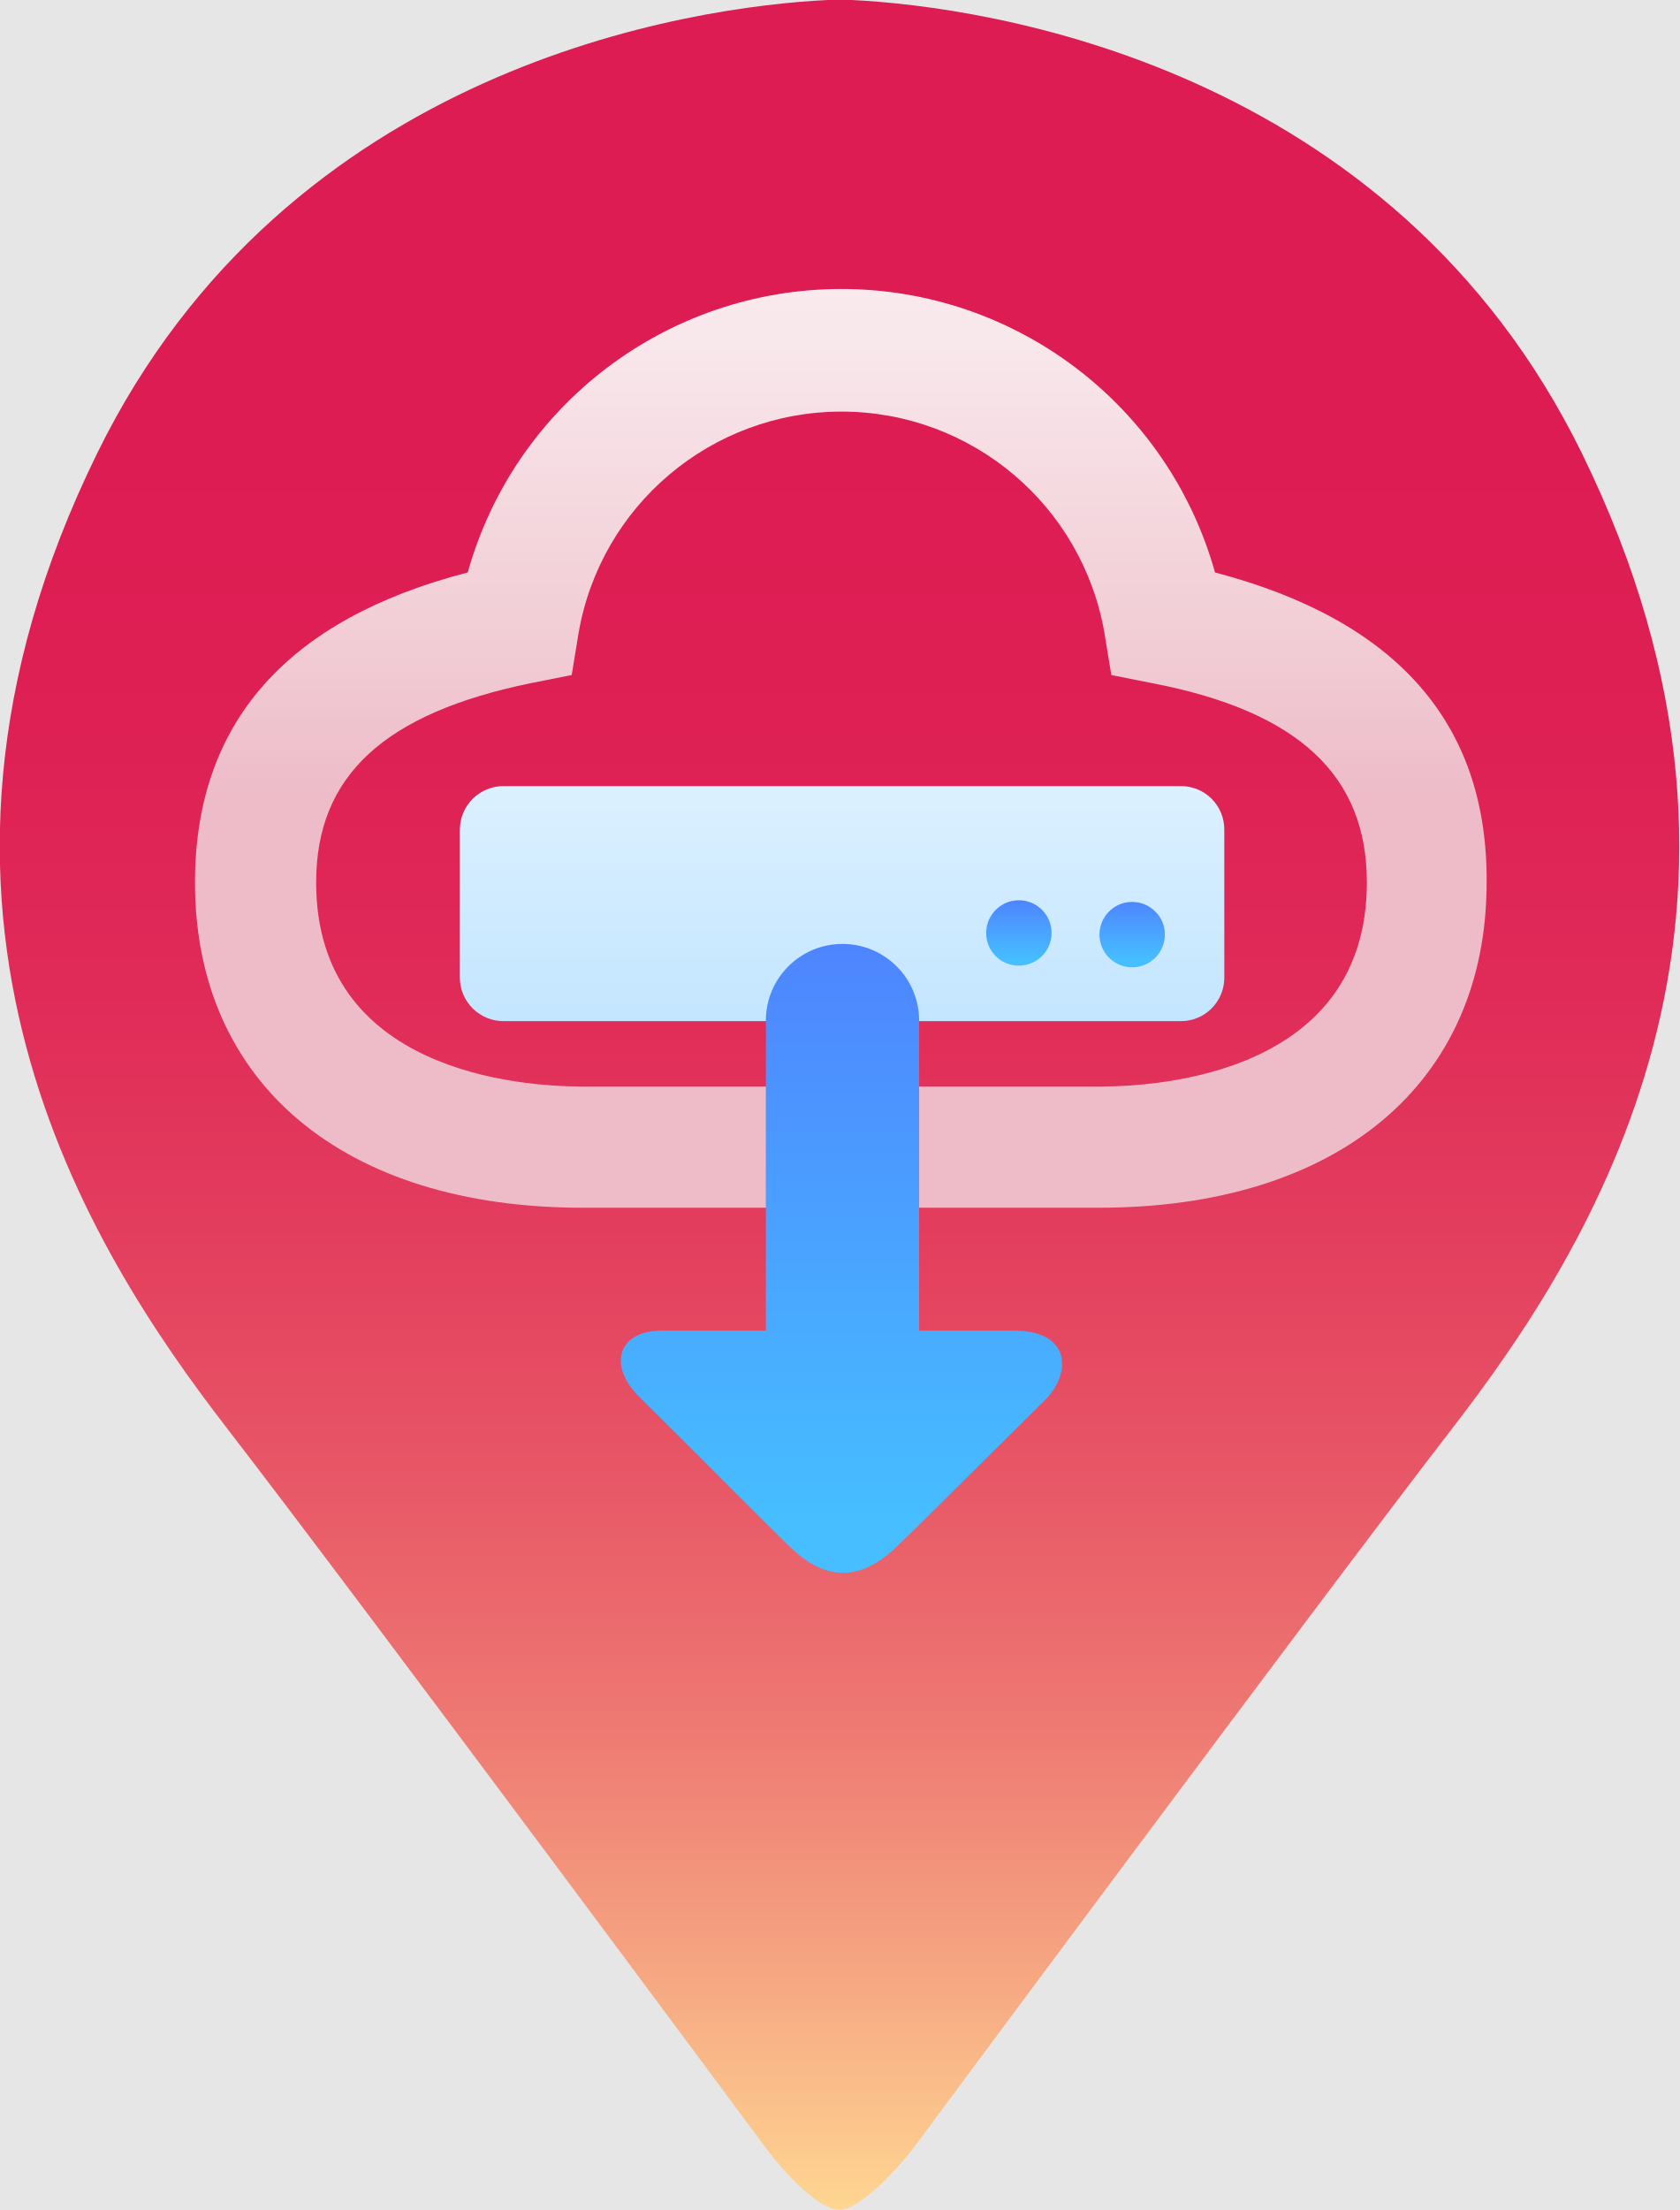
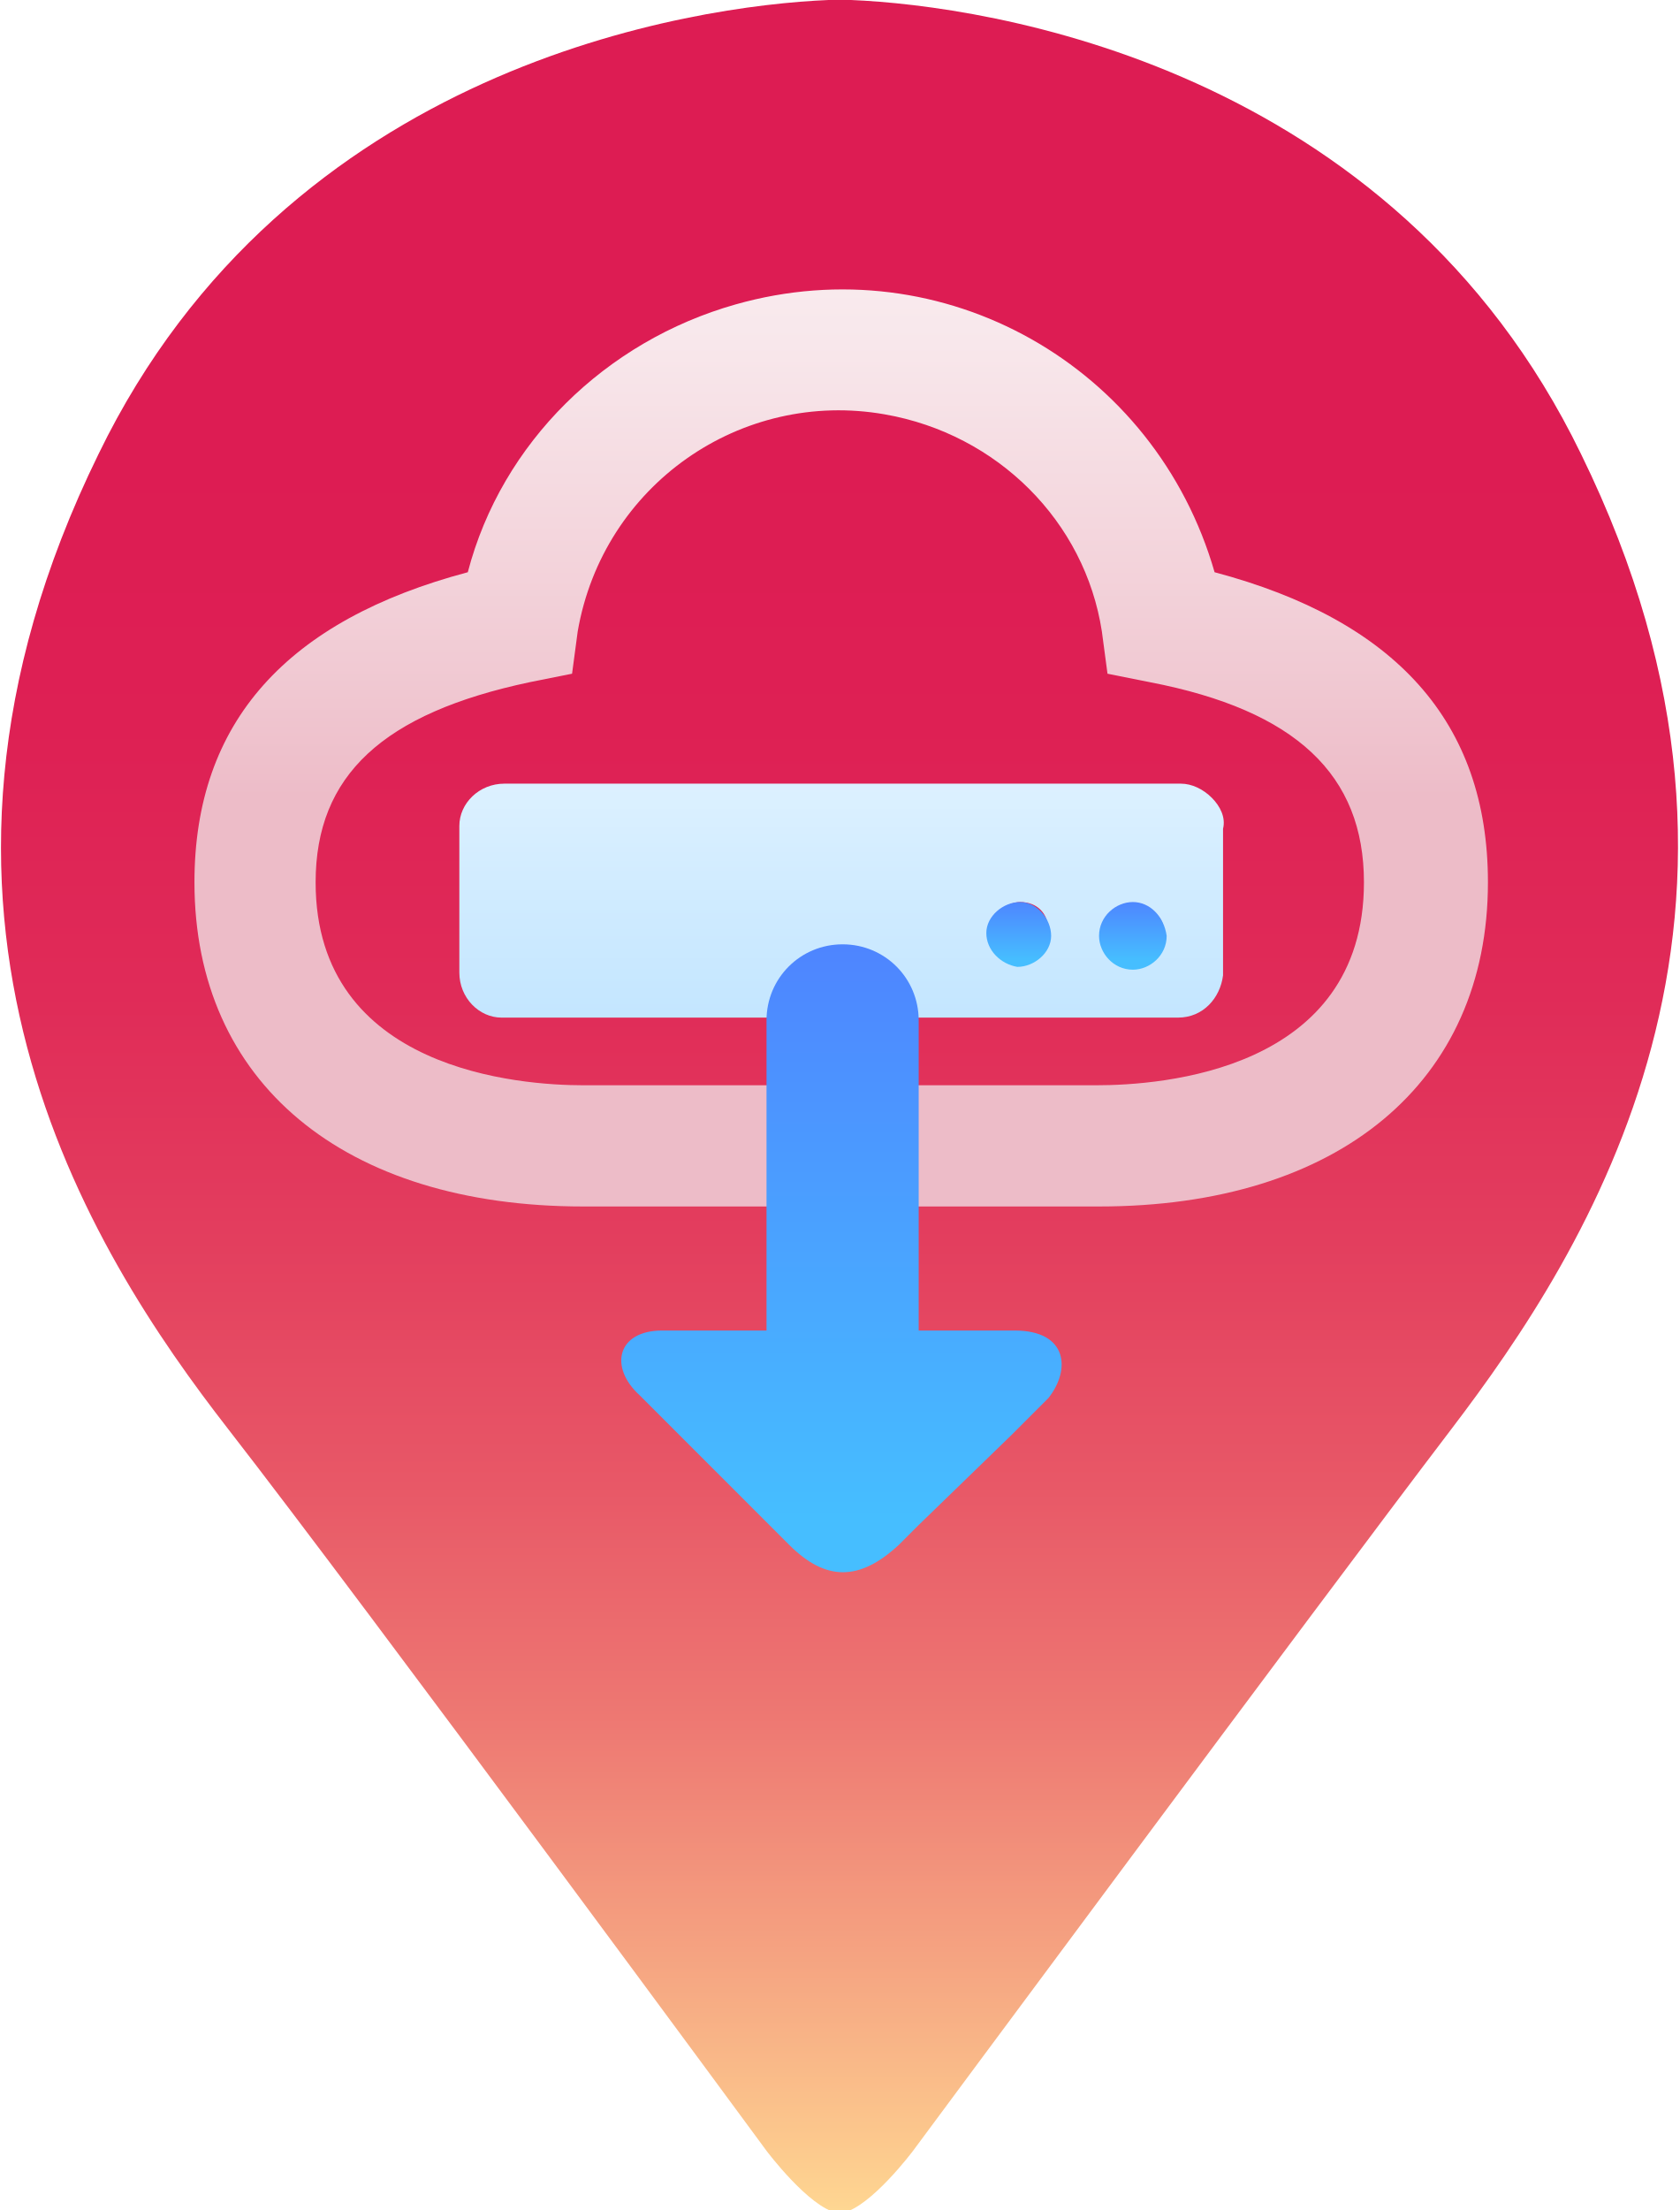
- <svg xmlns="http://www.w3.org/2000/svg" xmlns:xlink="http://www.w3.org/1999/xlink" viewBox="0 0 59.6 78.41">
-   <defs>
-     <style>.cls-1{fill:#e6e6e6;}.cls-2{fill:url(#未命名漸層_39);}.cls-3{fill:url(#未命名漸層_44);}.cls-4{fill:url(#未命名漸層_68);}.cls-5{fill:url(#未命名漸層_53);}.cls-6{fill:url(#未命名漸層_53-2);}.cls-7{fill:url(#未命名漸層_53-3);}</style>
-     <linearGradient id="未命名漸層_39" x1="29.8" y1="-0.33" x2="29.8" y2="78.85" gradientUnits="userSpaceOnUse">
-       <stop offset="0.21" stop-color="#dd1c53" />
-       <stop offset="0.33" stop-color="#de2054" />
-       <stop offset="0.45" stop-color="#e02b58" />
-       <stop offset="0.56" stop-color="#e33e5e" />
-       <stop offset="0.67" stop-color="#e85867" />
-       <stop offset="0.78" stop-color="#ee7a73" />
-       <stop offset="0.88" stop-color="#f5a381" />
-       <stop offset="0.99" stop-color="#fed491" />
-       <stop offset="1" stop-color="#ffdb94" />
+ <svg xmlns="http://www.w3.org/2000/svg" version="1.1" id="圖層_1" x="0px" y="0px" viewBox="0 0 59.6 78.4" style="enable-background:new 0 0 59.6 78.4;" xml:space="preserve">
+   <style type="text/css">
+ 	.st0{fill:url(#SVGID_1_);}
+ 	.st1{fill:url(#SVGID_2_);}
+ 	.st2{fill:url(#SVGID_3_);}
+ 	.st3{fill:url(#SVGID_4_);}
+ 	.st4{fill:url(#SVGID_5_);}
+ 	.st5{fill:url(#SVGID_6_);}
+ </style>
+   <g id="圖層_2_1_">
+     <linearGradient id="SVGID_1_" gradientUnits="userSpaceOnUse" x1="29.794" y1="78.22" x2="29.794" y2="-0.96" gradientTransform="matrix(1 0 0 -1 0 77.8898)">
+       <stop offset="0.21" style="stop-color:#DD1C53" />
+       <stop offset="0.33" style="stop-color:#DE2054" />
+       <stop offset="0.45" style="stop-color:#E02B58" />
+       <stop offset="0.56" style="stop-color:#E33E5E" />
+       <stop offset="0.67" style="stop-color:#E85867" />
+       <stop offset="0.78" style="stop-color:#EE7A73" />
+       <stop offset="0.88" style="stop-color:#F5A381" />
+       <stop offset="0.99" style="stop-color:#FED491" />
+       <stop offset="1" style="stop-color:#FFDB94" />
    </linearGradient>
-     <linearGradient id="未命名漸層_44" x1="29.86" y1="5.66" x2="29.86" y2="28.28" gradientUnits="userSpaceOnUse">
-       <stop offset="0" stop-color="#fbf1f3" />
-       <stop offset="0.29" stop-color="#f8e7eb" />
-       <stop offset="0.78" stop-color="#f1cbd4" />
-       <stop offset="1" stop-color="#edbcc8" />
+     <path class="st0" d="M56.1,16.1C49.4,2.3,35,0.2,30.2,0l0,0h-0.8l0,0C24.6,0.2,10.2,2.3,3.5,16.1c-8,16.3-0.3,28.3,4.6,34.6   s19.1,25.6,19.1,25.6s1.5,2,2.5,2.2h0.2c1-0.2,2.5-2.2,2.5-2.2S46.7,57,51.5,50.7S64.1,32.4,56.1,16.1z" />
+     <linearGradient id="SVGID_2_" gradientUnits="userSpaceOnUse" x1="29.84" y1="72.23" x2="29.84" y2="49.61" gradientTransform="matrix(1 0 0 -1 0 77.8898)">
+       <stop offset="0" style="stop-color:#FBF1F3" />
+       <stop offset="0.29" style="stop-color:#F8E7EB" />
+       <stop offset="0.78" style="stop-color:#F1CBD4" />
+       <stop offset="1" style="stop-color:#EDBCC8" />
    </linearGradient>
-     <linearGradient id="未命名漸層_68" x1="29.86" y1="45.66" x2="29.86" y2="27.02" gradientUnits="userSpaceOnUse">
-       <stop offset="0" stop-color="#aedcff" />
-       <stop offset="0.3" stop-color="#b8e1ff" />
-       <stop offset="0.82" stop-color="#d4edff" />
-       <stop offset="1" stop-color="#dff2ff" />
+     <path class="st1" d="M43.1,20.3c-2.1-7.3-9.6-11.6-17-9.5c-4.6,1.3-8.3,4.9-9.5,9.5c-6.4,1.7-9.7,5.3-9.7,11   c0,7.1,5.3,11.5,13.8,11.5h8.2v-4.3h-8.2c-2.2,0-9.5-0.5-9.5-7.2c0-3.8,2.4-6,7.6-7.1l1.5-0.3l0.2-1.5c0.9-5.2,5.8-8.6,10.9-7.7   c4,0.7,7.1,3.8,7.7,7.7l0.2,1.5l1.5,0.3c5.2,1,7.6,3.3,7.6,7.1c0,6.7-7.2,7.2-9.5,7.2h-8.2v4.3H39c8.5,0,13.8-4.4,13.8-11.5   C52.8,25.6,49.5,22,43.1,20.3z" />
+     <linearGradient id="SVGID_3_" gradientUnits="userSpaceOnUse" x1="29.885" y1="32.23" x2="29.885" y2="50.87" gradientTransform="matrix(1 0 0 -1 0 77.8898)">
+       <stop offset="0" style="stop-color:#AEDCFF" />
+       <stop offset="0.3" style="stop-color:#B8E1FF" />
+       <stop offset="0.82" style="stop-color:#D4EDFF" />
+       <stop offset="1" style="stop-color:#DFF2FF" />
    </linearGradient>
-     <linearGradient id="未命名漸層_53" x1="29.86" y1="18.34" x2="29.86" y2="53.82" gradientUnits="userSpaceOnUse">
-       <stop offset="0" stop-color="#545aff" />
-       <stop offset="1" stop-color="#46beff" />
+     <path class="st2" d="M43,28.3c-0.3-0.3-0.7-0.5-1.1-0.5h-24c-0.9,0-1.6,0.7-1.6,1.5c0,0,0,0,0,0v5.2c0,0.9,0.7,1.6,1.5,1.6   c0,0,0,0,0,0h24c0.9,0,1.5-0.7,1.6-1.5c0,0,0,0,0,0v-5.2C43.5,29,43.3,28.6,43,28.3z M36.9,33.8c-0.2,0.2-0.5,0.3-0.7,0.3   c-0.3,0-0.5-0.1-0.7-0.3c-0.4-0.4-0.4-1-0.1-1.4c0,0,0,0,0.1-0.1c0.2-0.2,0.5-0.3,0.7-0.3c0.6,0,1,0.4,1,1   C37.2,33.3,37.1,33.6,36.9,33.8L36.9,33.8z M41.1,33.8c-0.4,0.4-1,0.4-1.4,0.1c0,0,0,0-0.1-0.1c-0.4-0.4-0.4-1,0-1.4s1-0.4,1.4,0   l0,0C41.4,32.7,41.4,33.4,41.1,33.8C41,33.8,41,33.8,41.1,33.8L41.1,33.8z" />
+     <linearGradient id="SVGID_4_" gradientUnits="userSpaceOnUse" x1="29.863" y1="59.55" x2="29.863" y2="24.07" gradientTransform="matrix(1 0 0 -1 0 77.8898)">
+       <stop offset="0" style="stop-color:#545AFF" />
+       <stop offset="1" style="stop-color:#46BEFF" />
    </linearGradient>
-     <linearGradient id="未命名漸層_53-2" x1="36.12" y1="30.38" x2="36.12" y2="34.06" xlink:href="#未命名漸層_53" />
-     <linearGradient id="未命名漸層_53-3" x1="40.18" y1="30.38" x2="40.18" y2="34.06" xlink:href="#未命名漸層_53" />
-   </defs>
-   <g id="圖層_3" data-name="圖層 3">
-     <rect class="cls-1" x="-489.72" y="-137.01" width="702.75" height="269.75" />
-   </g>
-   <g id="圖層_2" data-name="圖層 2">
-     <path class="cls-2" d="M56.14,16.08C49.38,2.3,35,.23,30.22,0V0h-.84V0C24.58.23,10.21,2.3,3.45,16.08c-8,16.29-.27,28.28,4.61,34.6S27.21,76.25,27.21,76.25s1.48,2,2.51,2.15h.16c1-.2,2.51-2.15,2.51-2.15S46.66,57,51.54,50.68,64.13,32.37,56.14,16.08Z" />
-     <path class="cls-3" d="M43.12,20.31a13.77,13.77,0,0,0-26.52,0c-6.42,1.66-9.68,5.34-9.68,11,0,7.12,5.27,11.54,13.76,11.54h8.21v-4.3H20.68c-2.22,0-9.46-.52-9.46-7.24,0-3.79,2.42-6,7.61-7.07l1.46-.29.24-1.47a9.47,9.47,0,0,1,18.67,0l.24,1.47,1.46.29c5.19,1,7.61,3.28,7.61,7.07,0,6.72-7.25,7.24-9.47,7.24H30.86v4.3H39c8.49,0,13.76-4.42,13.76-11.54C52.8,25.65,49.55,22,43.12,20.31Z" />
-     <path class="cls-4" d="M43,28.34a1.54,1.54,0,0,0-1.11-.45h-24a1.55,1.55,0,0,0-1.57,1.56v5.22a1.55,1.55,0,0,0,1.57,1.56h24a1.54,1.54,0,0,0,1.56-1.56V29.45A1.54,1.54,0,0,0,43,28.34Zm-6.11,5.5a1.05,1.05,0,0,1-.74.31,1,1,0,0,1-.73-.31,1,1,0,0,1,0-1.47,1,1,0,0,1,.73-.31,1,1,0,0,1,1,1A1,1,0,0,1,36.86,33.84Zm4.17,0a1,1,0,0,1-1.47,0A1,1,0,1,1,41,32.37a1,1,0,0,1,0,1.47Z" />
-     <path class="cls-5" d="M36,47.21H32.62v-11a2.72,2.72,0,0,0-5.44,0v11H23.5c-1.62,0-1.9,1.27-.83,2.33l1.38,1.37,3,3,.93.92c1.29,1.28,2.54,1.32,3.89,0l.69-.67,3.28-3.25,1.31-1.3C38.05,48.63,37.94,47.21,36,47.21Z" />
-     <path class="cls-6" d="M36.12,34.26A1.16,1.16,0,1,0,35,33.1,1.15,1.15,0,0,0,36.12,34.26Z" />
-     <path class="cls-7" d="M40.18,32a1.16,1.16,0,1,0,1.16,1.15A1.16,1.16,0,0,0,40.18,32Z" />
+     <path class="st3" d="M36,47.2h-3.4v-11c0-1.5-1.2-2.7-2.7-2.7c-1.5,0-2.7,1.2-2.7,2.7v11h-3.7c-1.6,0-1.9,1.3-0.8,2.3l1.4,1.4l3,3   l0.9,0.9c1.3,1.3,2.5,1.3,3.9,0l0.7-0.7l3.3-3.2l1.3-1.3C38,48.6,37.9,47.2,36,47.2z" />
+     <linearGradient id="SVGID_5_" gradientUnits="userSpaceOnUse" x1="36.16" y1="47.51" x2="36.16" y2="43.83" gradientTransform="matrix(1 0 0 -1 0 77.8898)">
+       <stop offset="0" style="stop-color:#545AFF" />
+       <stop offset="1" style="stop-color:#46BEFF" />
+     </linearGradient>
+     <path class="st4" d="M36.1,34.3c0.6,0,1.2-0.5,1.2-1.1s-0.5-1.2-1.1-1.2c-0.6,0-1.2,0.5-1.2,1.1c0,0,0,0,0,0   C35,33.7,35.5,34.2,36.1,34.3z" />
+     <linearGradient id="SVGID_6_" gradientUnits="userSpaceOnUse" x1="40.18" y1="47.51" x2="40.18" y2="43.83" gradientTransform="matrix(1 0 0 -1 0 77.8898)">
+       <stop offset="0" style="stop-color:#545AFF" />
+       <stop offset="1" style="stop-color:#46BEFF" />
+     </linearGradient>
+     <path class="st5" d="M40.2,32c-0.6,0-1.2,0.5-1.2,1.2c0,0.6,0.5,1.2,1.2,1.2c0.6,0,1.2-0.5,1.2-1.2c0,0,0,0,0,0   C41.3,32.5,40.8,32,40.2,32z" />
  </g>
</svg>
